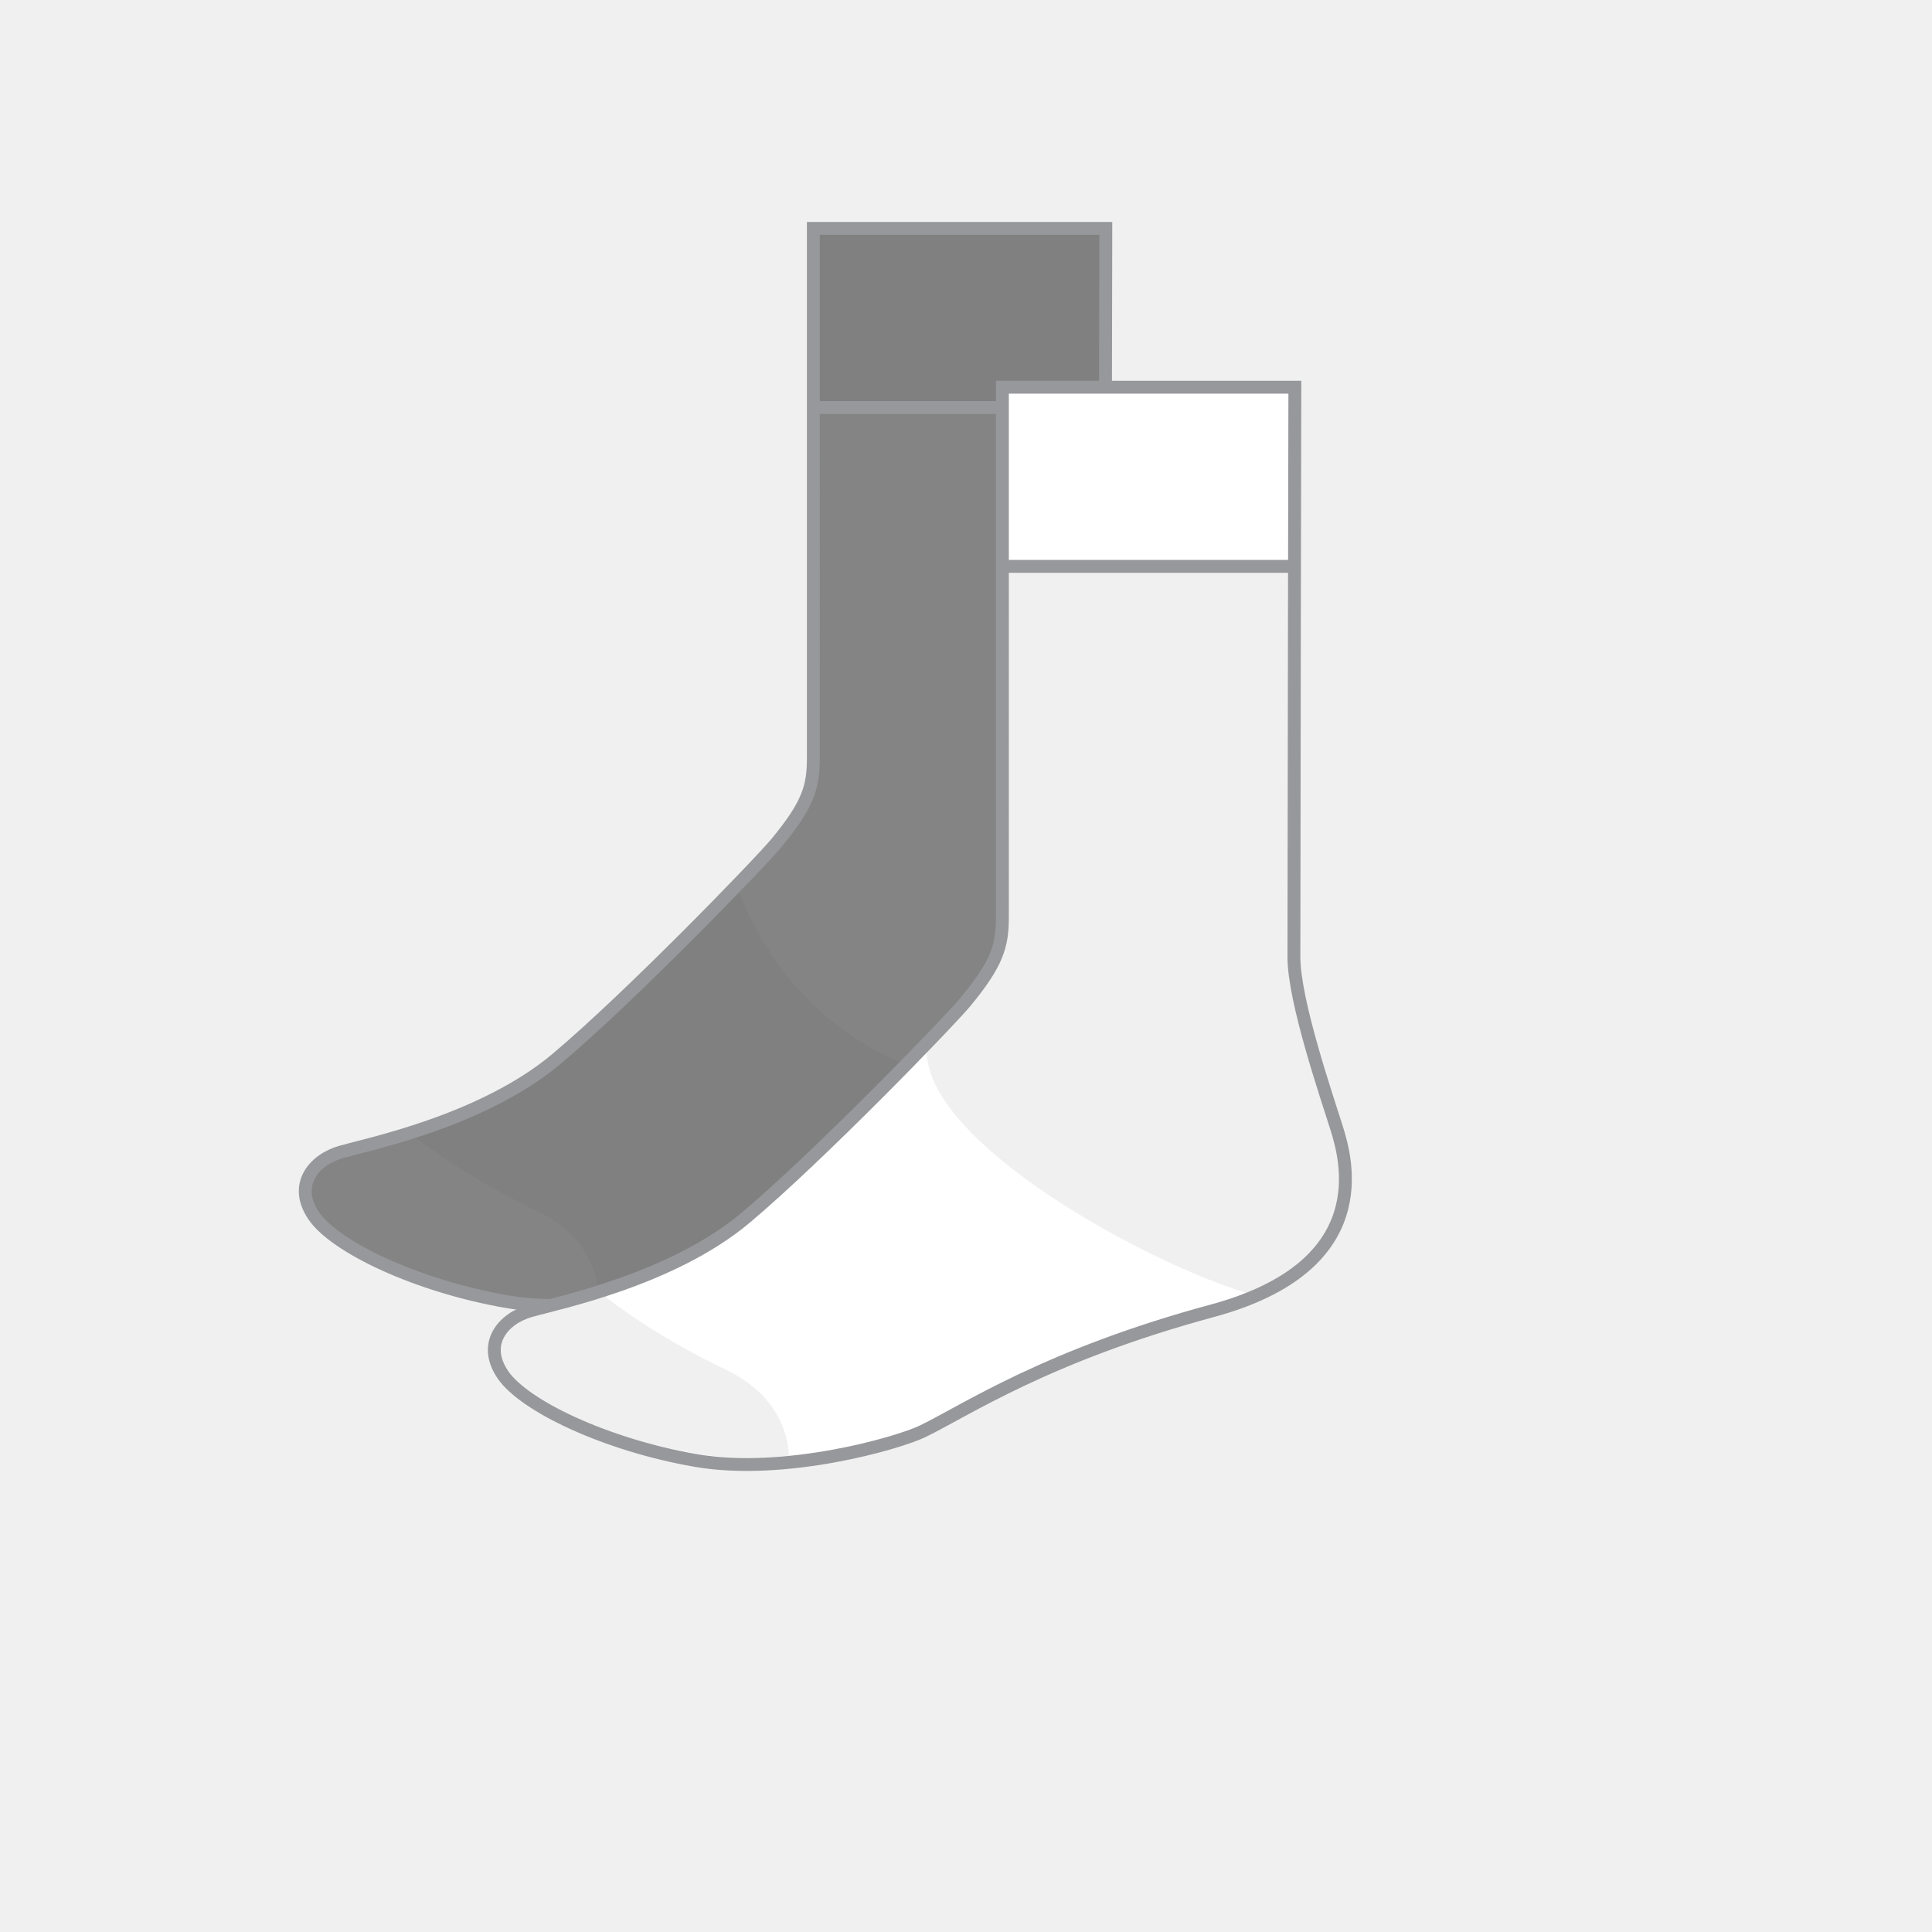
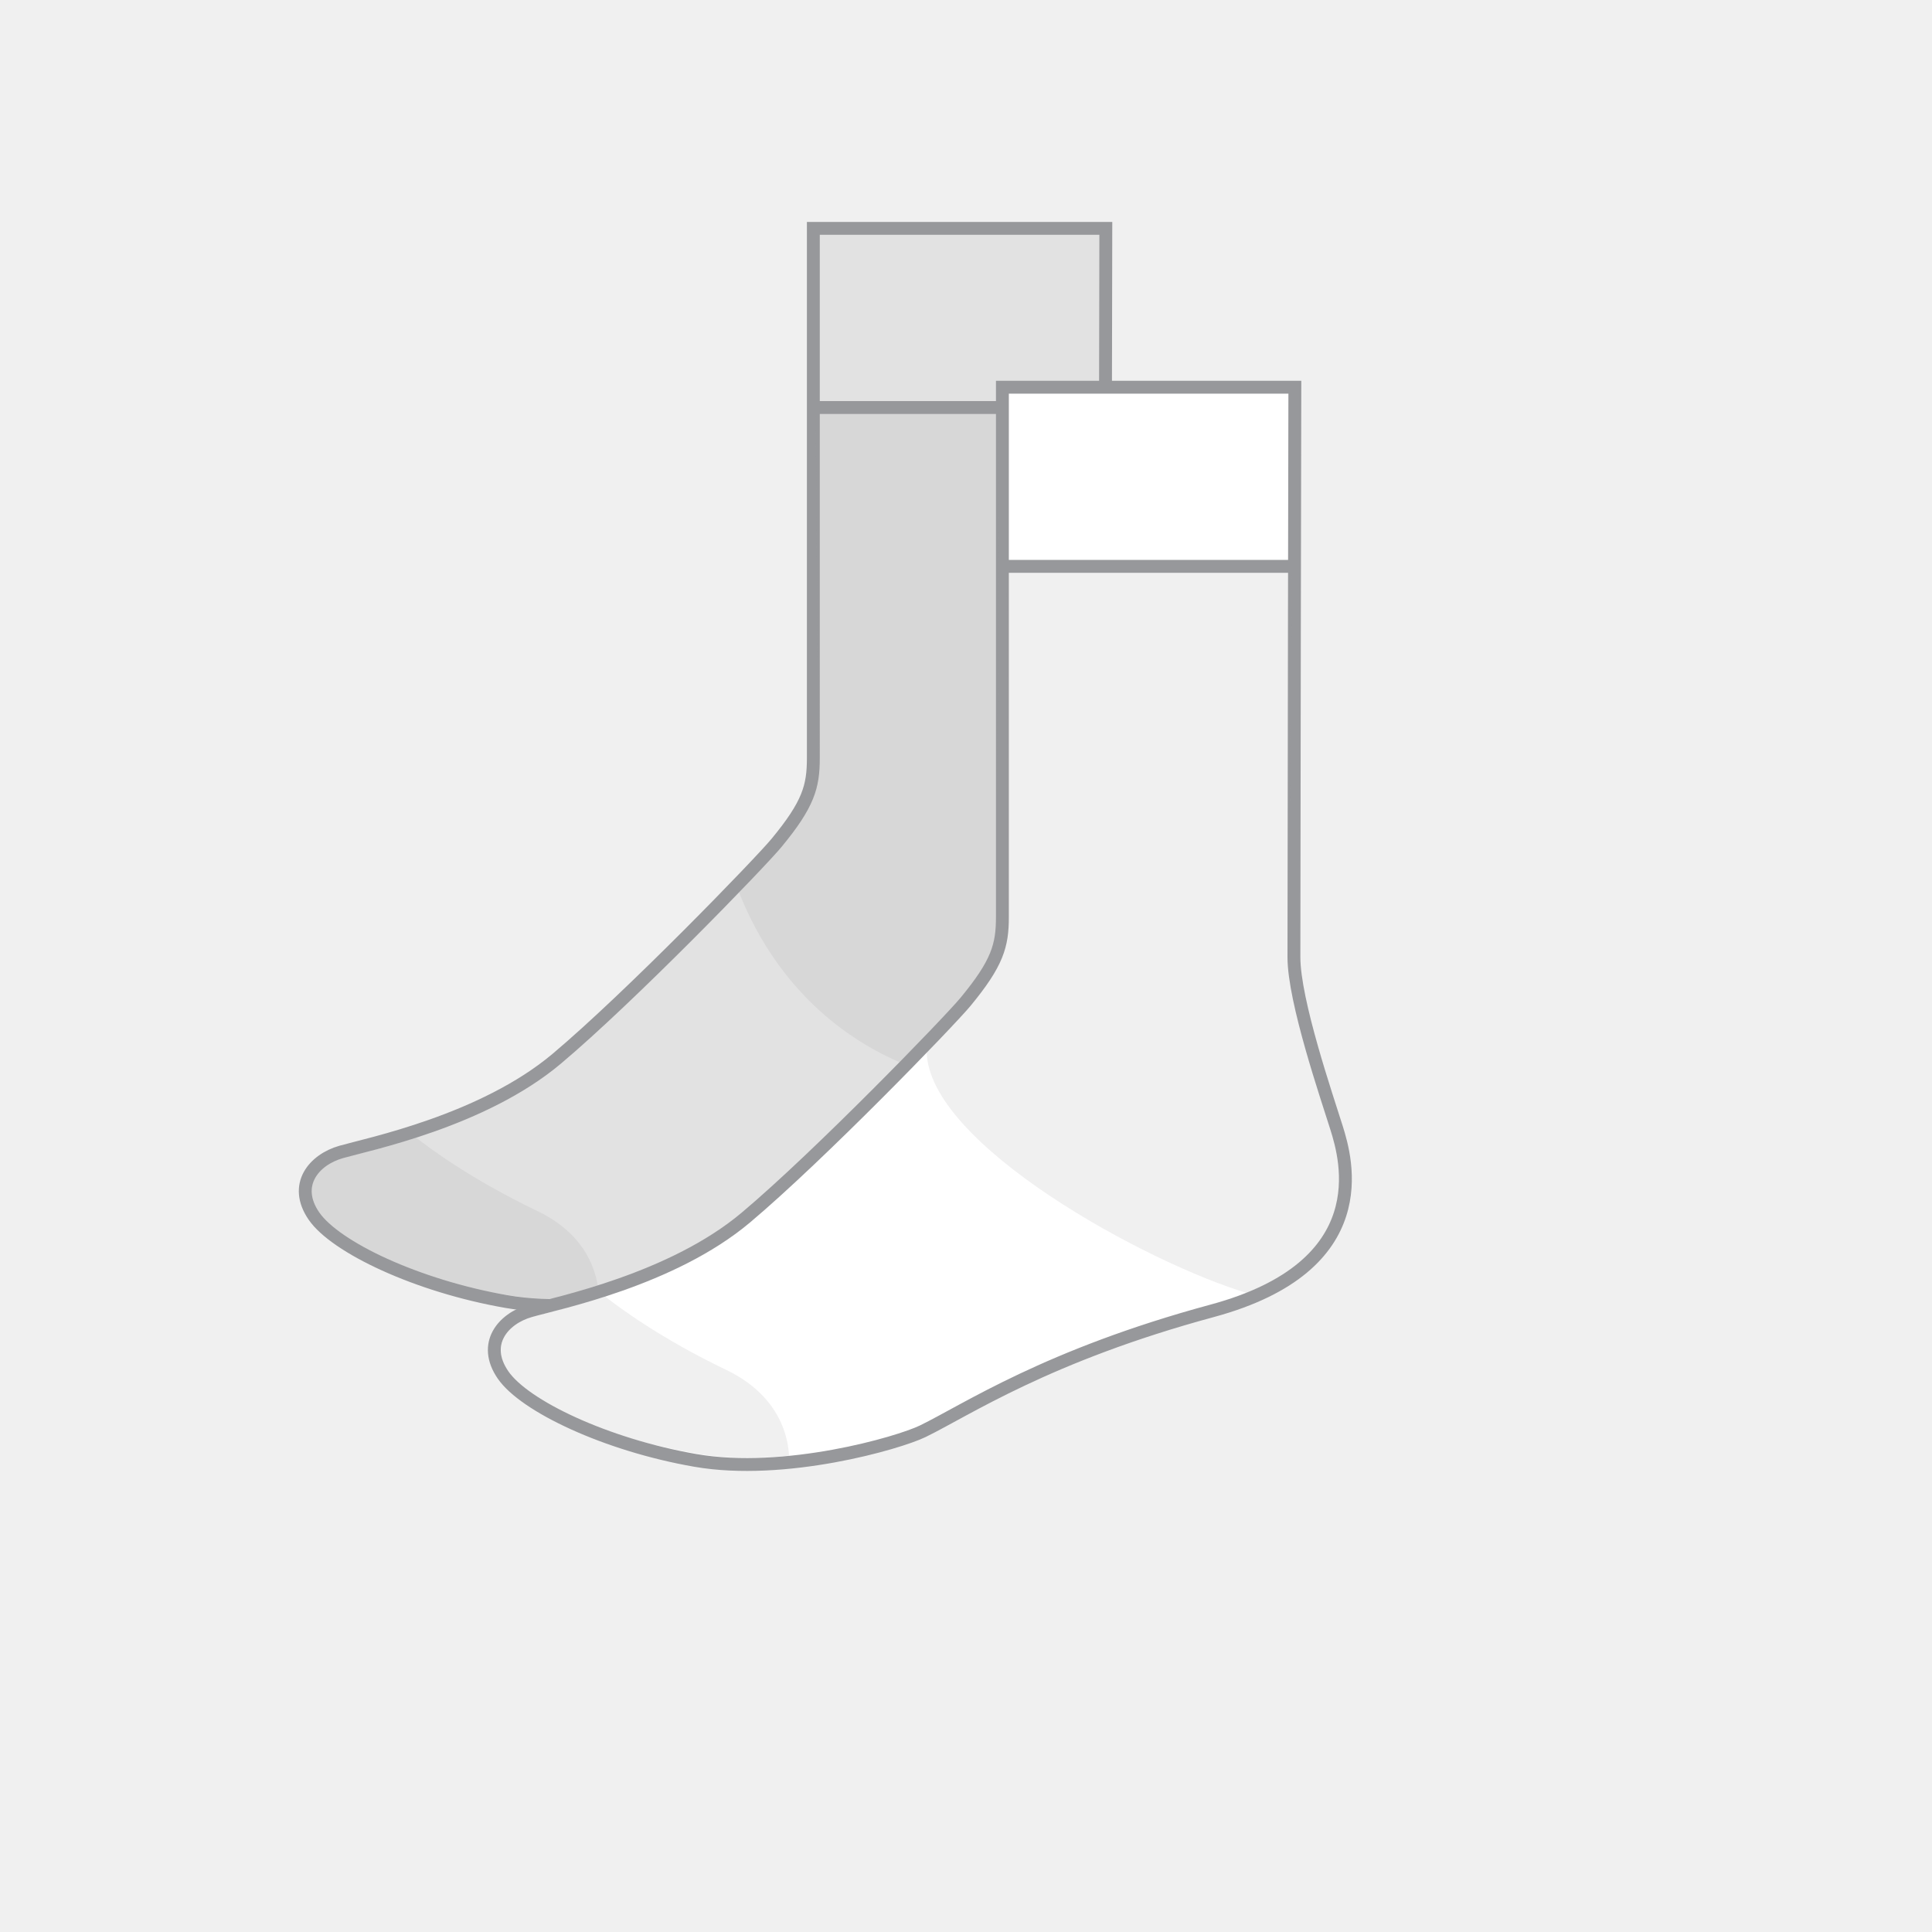
<svg xmlns="http://www.w3.org/2000/svg" xmlns:xlink="http://www.w3.org/1999/xlink" version="1.1" x="0px" y="0px" viewBox="0 0 75 75" enable-background="new 0 0 75 75" xml:space="preserve">
  <g id="Socks">
    <g>
      <path fill="#FFFFFF" d="M42.928,8.865c0,0-0.038,18.05-0.038,22.122c0,1.712,1.283,5.432,1.66,6.64    c0.377,1.206,1.584,5.354-4.828,7.091c-6.412,1.733-9.537,3.846-11.24,4.676c-0.943,0.459-5.357,1.735-8.825,1.132    c-3.471-0.604-6.639-2.111-7.469-3.319c-0.829-1.207,0-2.188,1.055-2.488c1.058-0.302,5.507-1.208,8.373-3.622    c2.868-2.414,7.88-7.592,8.526-8.373c1.246-1.509,1.432-2.189,1.432-3.296V8.865H42.928z" />
-       <path fill="grey" stroke="#97989B" stroke-width="0.5" stroke-miterlimit="10" d="M42.928,8.865c0,0-0.038,18.05-0.038,22.122    c0,1.712,1.283,5.432,1.66,6.64c0.377,1.206,1.584,5.354-4.828,7.091c-6.412,1.733-9.537,3.846-11.24,4.676    c-0.943,0.459-5.357,1.735-8.825,1.132c-3.471-0.604-6.639-2.111-7.469-3.319c-0.829-1.207,0-2.188,1.055-2.488    c1.058-0.302,5.507-1.208,8.373-3.622c2.868-2.414,7.88-7.592,8.526-8.373c1.246-1.509,1.432-2.189,1.432-3.296V8.865H42.928z" />
+       <path fill="#E2E2E2" stroke="#97989B" stroke-width="0.5" stroke-miterlimit="10" d="M42.928,8.865c0,0-0.038,18.05-0.038,22.122    c0,1.712,1.283,5.432,1.66,6.64c0.377,1.206,1.584,5.354-4.828,7.091c-6.412,1.733-9.537,3.846-11.24,4.676    c-0.943,0.459-5.357,1.735-8.825,1.132c-3.471-0.604-6.639-2.111-7.469-3.319c-0.829-1.207,0-2.188,1.055-2.488    c1.058-0.302,5.507-1.208,8.373-3.622c2.868-2.414,7.88-7.592,8.526-8.373c1.246-1.509,1.432-2.189,1.432-3.296V8.865H42.928z" />
      <path fill="#FFFFFF" d="M50.266,15.032c0,0-0.036,18.049-0.036,22.123c0,1.711,1.281,5.431,1.658,6.638s1.584,5.355-4.827,7.092    c-6.412,1.734-9.536,3.846-11.239,4.676c-0.944,0.459-5.358,1.735-8.827,1.132s-6.638-2.111-7.467-3.318    c-0.83-1.208,0-2.188,1.054-2.489c1.058-0.303,5.507-1.208,8.374-3.622c2.868-2.414,7.879-7.593,8.525-8.373    c1.246-1.509,1.432-2.189,1.432-3.296V15.032H50.266z" />
      <path fill="none" stroke="#97989B" stroke-width="0.5" stroke-miterlimit="10" d="M50.266,15.032c0,0-0.036,18.049-0.036,22.123    c0,1.711,1.281,5.431,1.658,6.638s1.584,5.355-4.827,7.092c-6.412,1.734-9.536,3.846-11.239,4.676    c-0.944,0.459-5.358,1.735-8.827,1.132s-6.638-2.111-7.467-3.318c-0.83-1.208,0-2.188,1.054-2.489    c1.058-0.303,5.507-1.208,8.374-3.622c2.868-2.414,7.879-7.593,8.525-8.373c1.246-1.509,1.432-2.189,1.432-3.296V15.032H50.266z" />
      <g opacity="0.15">
        <g>
          <defs>
            <rect id="SVGID_19_" x="35.975" y="22.101" width="16.054" height="28.107" />
          </defs>
          <clipPath id="SVGID_2_">
            <use xlink:href="#SVGID_19_" overflow="visible" />
          </clipPath>
          <path clip-path="url(#SVGID_2_)" fill="#99979A" d="M50.03,35.873c-0.001,0.4-0.001,0.828-0.001,1.28      c0.001,0.902,0.325,2.261,0.694,3.564c0.37,1.301,0.786,2.536,0.974,3.135c0.123,0.396,0.332,1.095,0.331,1.914      c-0.002,0.825-0.208,1.76-0.931,2.64c-0.54,0.655-1.373,1.285-2.641,1.803c-3.891-1.151-12.469-5.798-12.482-9.416      c0.838-0.867,1.454-1.528,1.659-1.775c1.152-1.382,1.441-2.154,1.476-3.145l-0.021-13.771h11.066L50.03,35.873" />
        </g>
      </g>
      <g opacity="0.15">
        <g>
          <defs>
            <path id="SVGID_21_" d="M50.03,35.873L50.03,35.873z" />
          </defs>
          <clipPath id="SVGID_4_">
            <use xlink:href="#SVGID_21_" overflow="visible" />
          </clipPath>
        </g>
      </g>
      <g opacity="0.15">
        <g>
          <defs>
            <rect id="SVGID_23_" x="28.67" y="15.923" width="10.118" height="25.333" />
          </defs>
          <clipPath id="SVGID_6_">
            <use xlink:href="#SVGID_23_" overflow="visible" />
          </clipPath>
          <path clip-path="url(#SVGID_6_)" fill="#99979A" d="M38.714,30.895v4.698c-0.01,1.079-0.154,1.662-1.39,3.169      c-0.244,0.297-1.162,1.272-2.358,2.493c-0.7-0.301-1.49-0.723-2.292-1.318c-2.391-1.773-3.509-4.069-4.004-5.348      c0.82-0.849,1.424-1.495,1.625-1.739c1.151-1.383,1.44-2.152,1.477-3.143l-0.106-13.74l7.122-0.044L38.714,30.895z" />
        </g>
      </g>
      <g opacity="0.15">
        <g>
          <defs>
            <rect id="SVGID_25_" x="12.097" y="44.16" width="11.107" height="6.272" />
          </defs>
          <clipPath id="SVGID_8_">
            <use xlink:href="#SVGID_25_" overflow="visible" />
          </clipPath>
          <path clip-path="url(#SVGID_8_)" fill="#99979A" d="M16.152,44.161c-1.306,0.42-2.378,0.658-2.815,0.784      c-0.348,0.1-0.668,0.278-0.893,0.511c-0.227,0.232-0.348,0.484-0.349,0.798c0.001,0.251,0.126,0.567,0.346,0.886      c0.367,0.545,1.342,1.16,2.652,1.752c1.314,0.596,2.501,1.022,4.218,1.32c0.53,0.092,1.424,0.221,1.999,0.221      c0.516,0,1.169-0.307,1.894-0.536c-0.142-0.798-0.604-2.052-2.355-2.891C18.311,45.791,16.678,44.577,16.152,44.161" />
        </g>
      </g>
      <g opacity="0.15">
        <g>
          <defs>
            <rect id="SVGID_27_" x="19.444" y="50.33" width="11.184" height="6.256" />
          </defs>
          <clipPath id="SVGID_10_">
            <use xlink:href="#SVGID_27_" overflow="visible" />
          </clipPath>
          <path clip-path="url(#SVGID_10_)" fill="#99979A" d="M21.759,50.832c-0.487,0.128-0.866,0.221-1.088,0.282      c-0.347,0.101-0.667,0.279-0.891,0.511c-0.225,0.232-0.336,0.488-0.337,0.802c0.001,0.25,0.085,0.535,0.304,0.853      c0.368,0.545,1.35,1.227,2.661,1.818c1.313,0.595,2.939,1.034,4.656,1.333c0.628,0.109,1.292,0.156,1.961,0.156      c0.536,0,1.075-0.03,1.602-0.081c-0.023-0.601-0.286-2.297-2.44-3.329c-2.539-1.217-4.171-2.432-4.699-2.848L21.759,50.832z" />
        </g>
      </g>
      <line fill="#FFFFFF" x1="38.876" y1="21.986" x2="50.229" y2="21.986" />
      <line fill="none" stroke="#97989B" stroke-width="0.5" stroke-miterlimit="10" x1="38.876" y1="21.986" x2="50.229" y2="21.986" />
      <line fill="#FFFFFF" x1="31.528" y1="15.82" x2="38.788" y2="15.82" />
      <line fill="none" stroke="#97989B" stroke-width="0.5" stroke-miterlimit="10" x1="31.528" y1="15.82" x2="38.788" y2="15.82" />
    </g>
  </g>
</svg>
